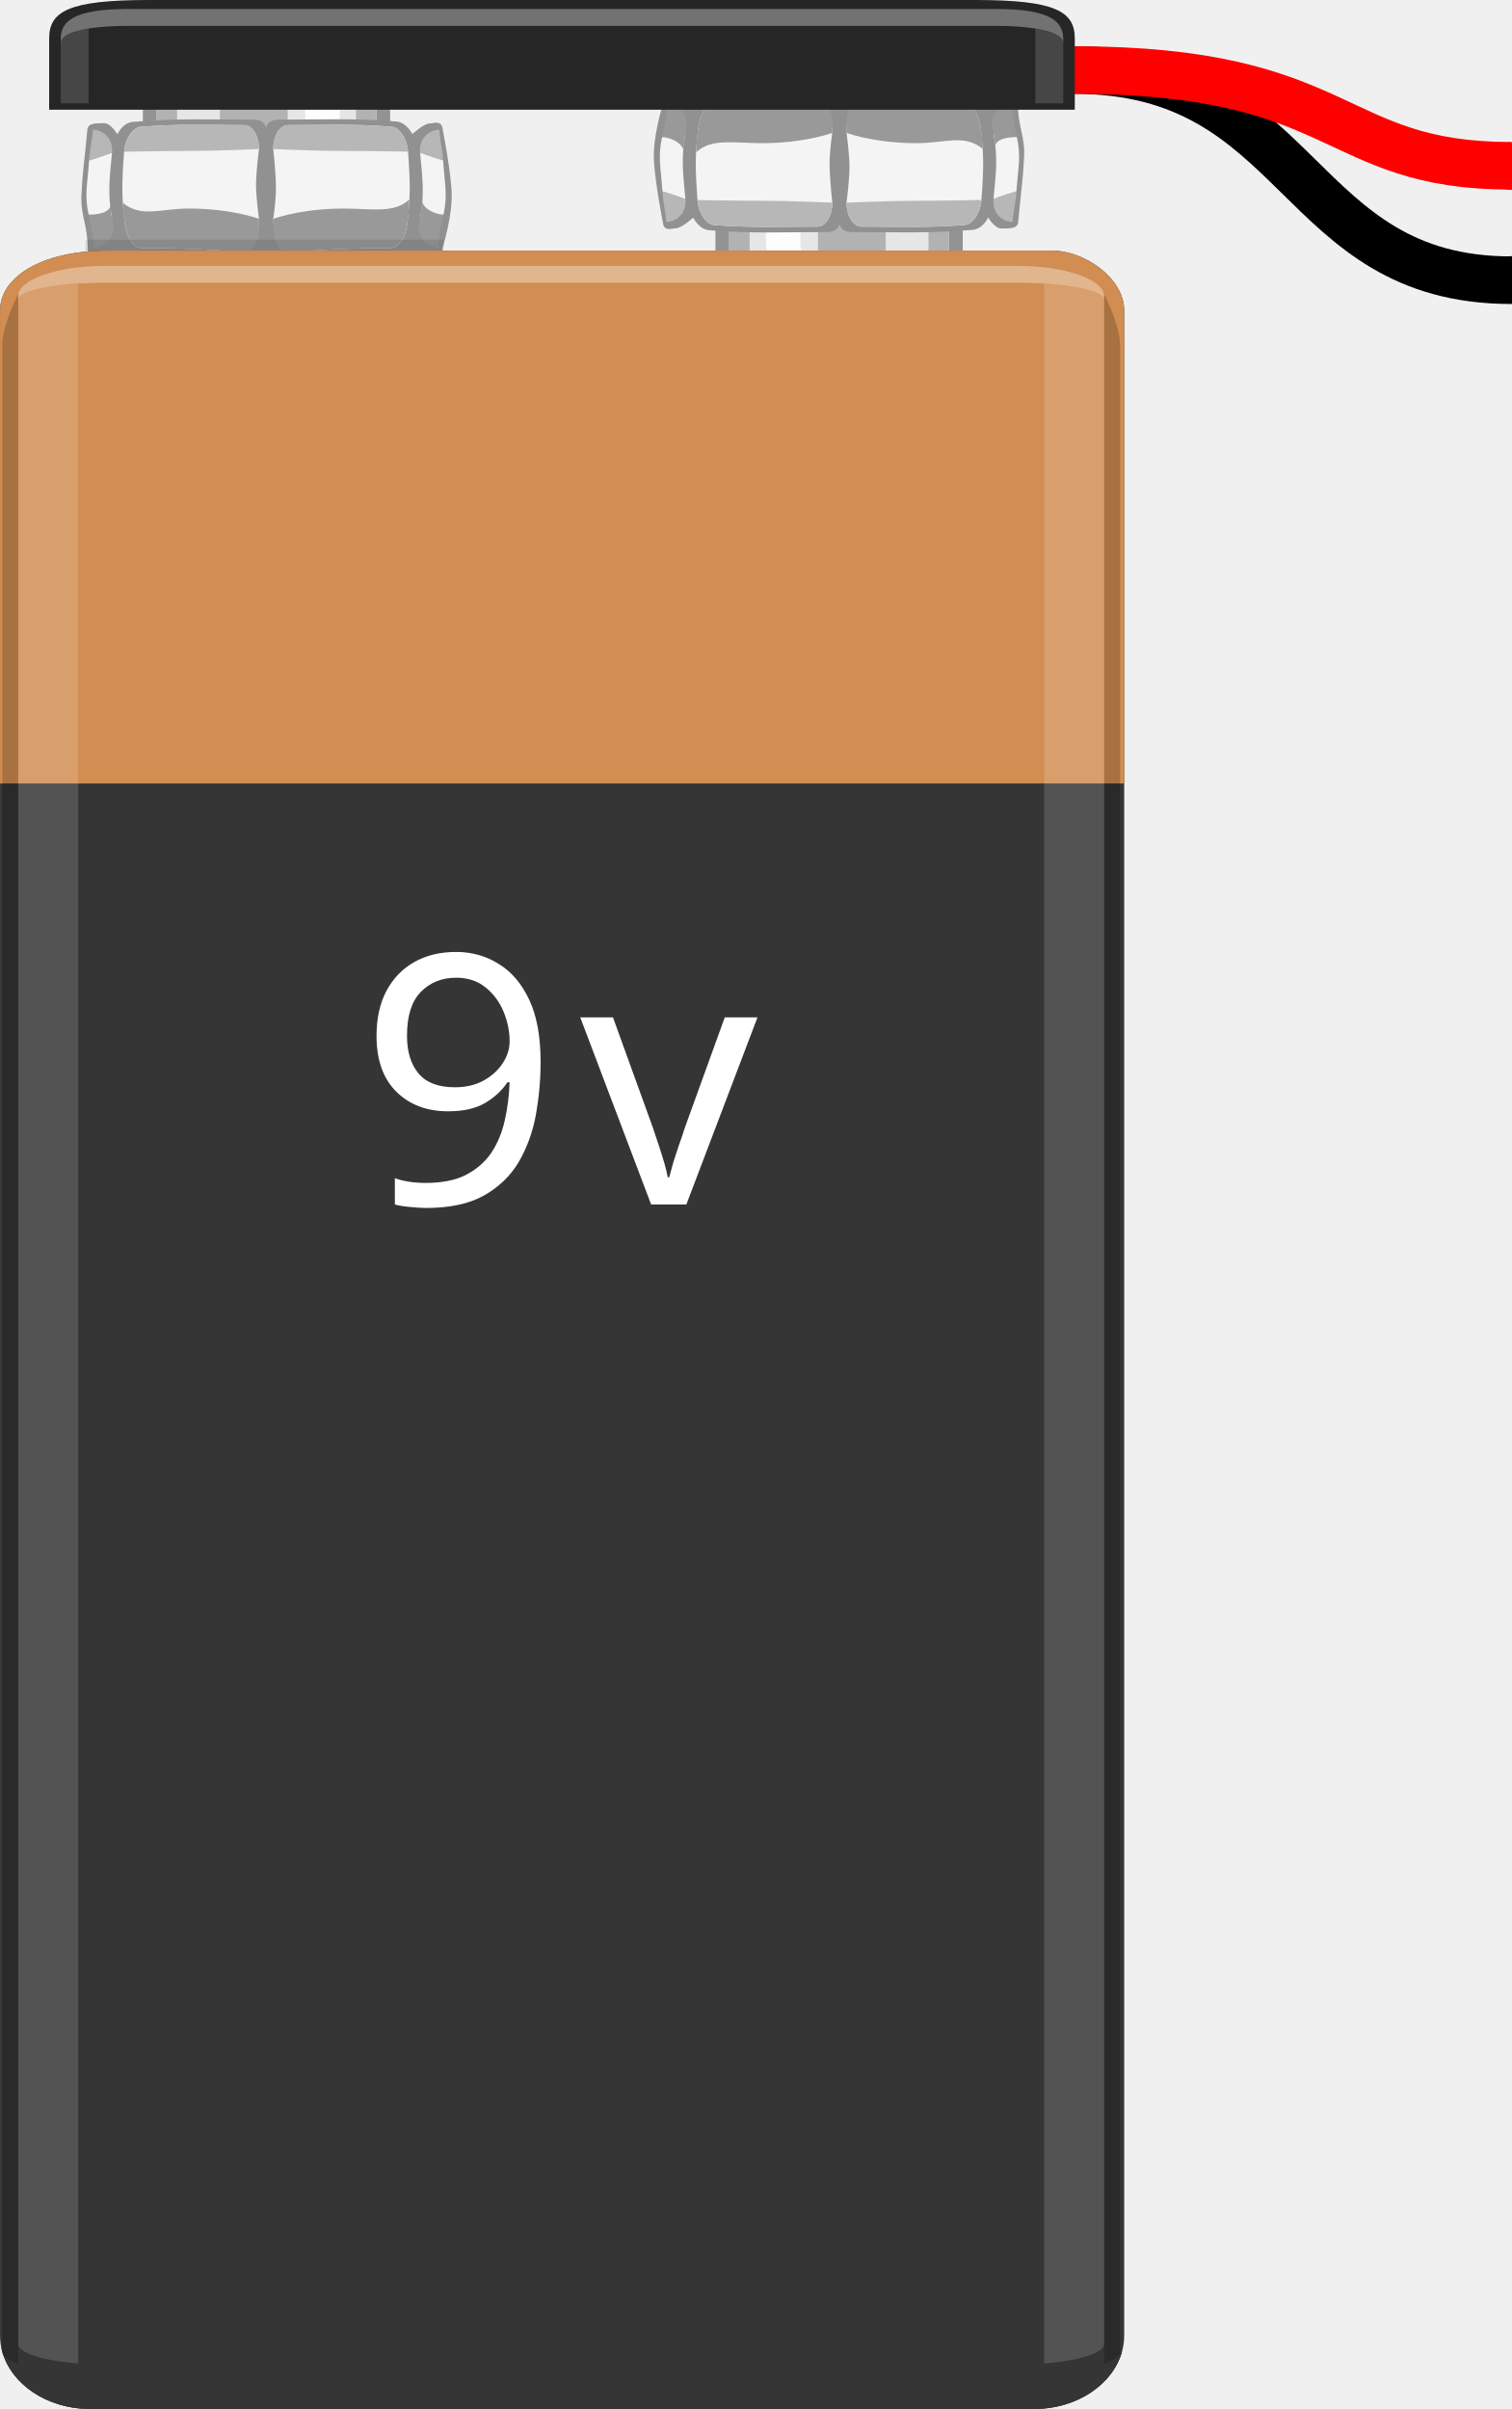
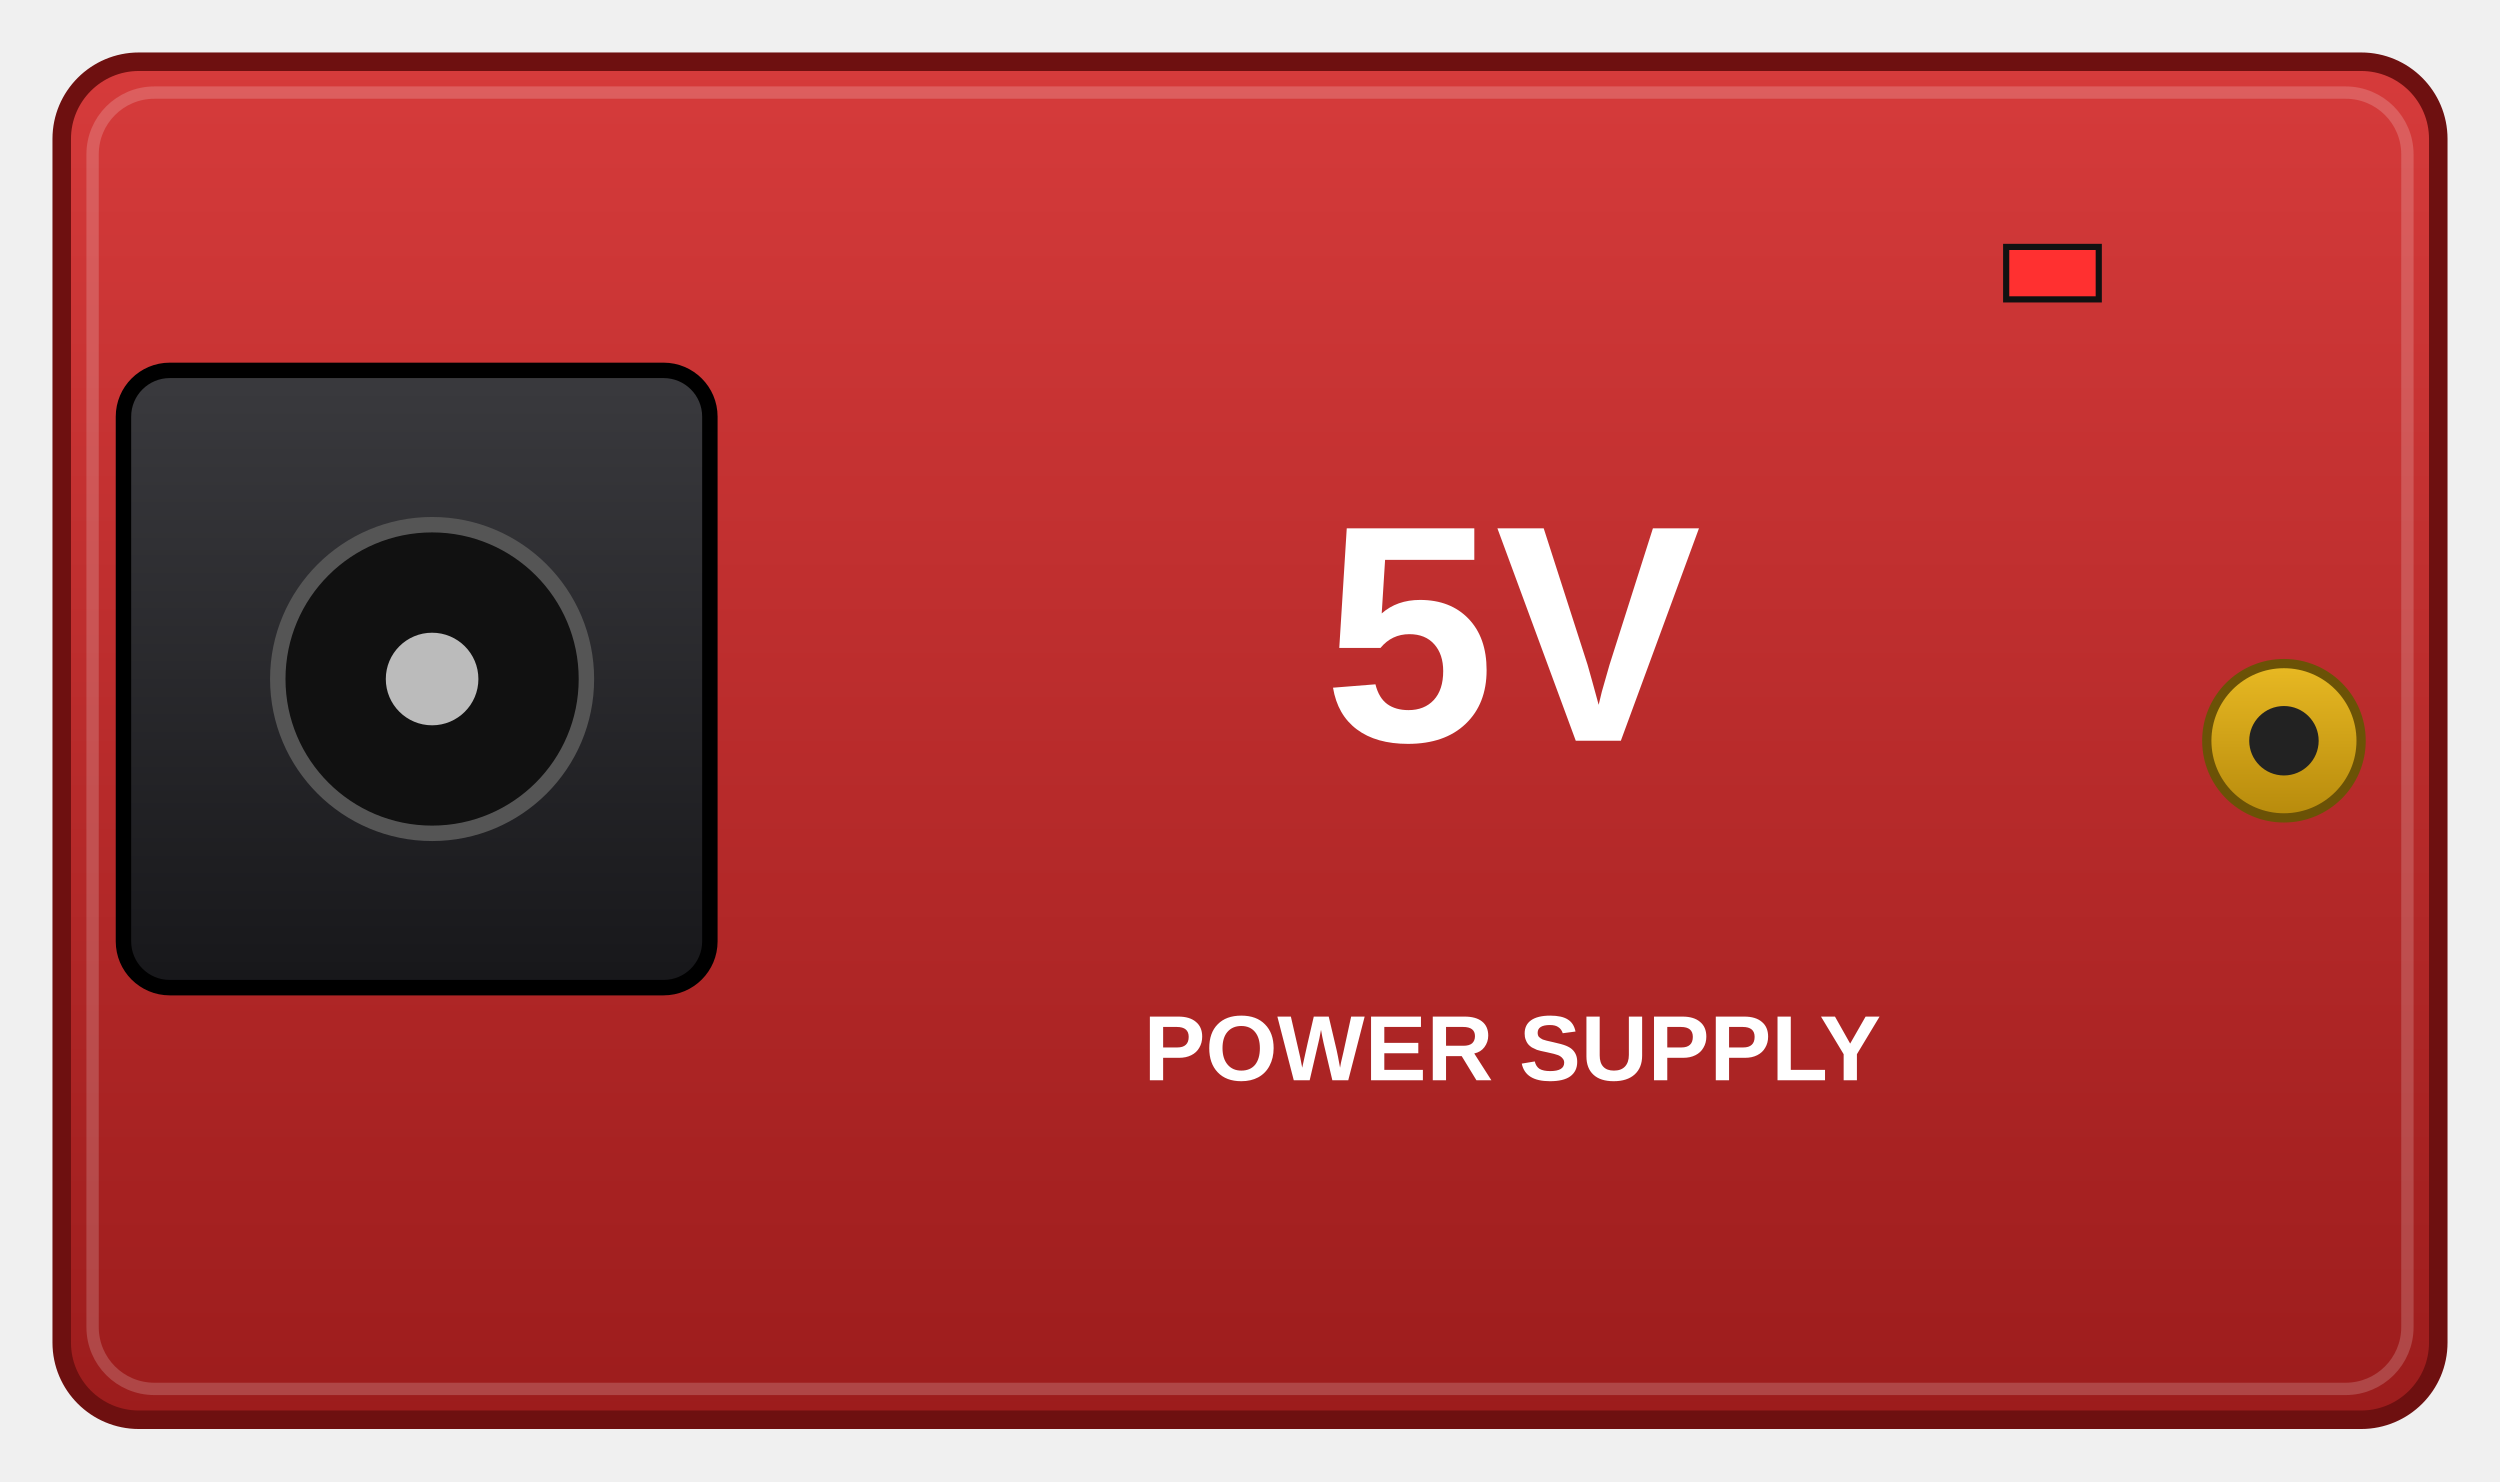
- <svg xmlns="http://www.w3.org/2000/svg" width="1.323in" x="0px" version="1.2" y="0px" height="2.109in" viewBox="0 0 95.269 151.872" baseProfile="tiny" id="svg">
-   <g id="breadboard">
-     <rect width="1.256" x="95" y="16.158" fill="none" height="2.998" id="connector0pin" />
-     <rect width="1.256" x="95" y="8.958" fill="none" height="3" id="connector1pin" />
-     <line id="connector0leg" stroke-linecap="round" x1="95.269" y1="17.65" x2="100.269" y2="17.65" fill="none" stroke="#000000" stroke-width="3" />
-     <line id="connector1leg" stroke-linecap="round" x1="95.269" y1="10.47" x2="100.269" y2="10.47" fill="none" stroke="#FF0000" stroke-width="3" />
-     <g>
-       <g>
-         <path fill="#939393" d="M9.572,13.877h14.457c0.312,0,0.566-0.255,0.566-0.567V5.091c0-0.312-0.255-0.567-0.566-0.567h-7.229H9.572c-0.312,0-0.566,0.255-0.566,0.567v8.219C9.006,13.623,9.261,13.877,9.572,13.877z M9.876,5.188c0-0.304,0.248-0.552,0.552-0.552h6.373h6.373c0.304,0,0.552,0.248,0.552,0.552v8.025c0,0.304-0.248,0.552-0.552,0.552H10.428c-0.304,0-0.552-0.248-0.552-0.552V5.188z" />
-         <path fill="#B2B2B2" d="M10.428,13.765h6.373h6.373c0.304,0,0.552-0.248,0.552-0.552V5.188c0-0.304-0.248-0.552-0.552-0.552h-6.373h-6.373c-0.304,0-0.552,0.248-0.552,0.552v8.025C9.876,13.517,10.124,13.765,10.428,13.765z" />
-         <path fill="#E6E6E6" d="M11.673,13.676h5.128h5.128c0.28,0,0.51-0.229,0.51-0.51v-7.62c0-0.281-0.229-0.51-0.51-0.51h-3.981c0.109,0.094,0.186,0.232,0.186,0.396v6.865c0,0.281-0.21,0.51-0.466,0.51h-0.866h-2.474c-0.256,0-0.466-0.229-0.466-0.51V5.433c0-0.164,0.076-0.303,0.186-0.396h-2.374c-0.28,0-0.51,0.229-0.51,0.51v7.62C11.163,13.448,11.393,13.676,11.673,13.676z" />
-         <path opacity="0.9" fill="#FFFFFF" d="M19.241,5.759c0-0.299-0.199-0.542-0.442-0.542h2.173c0.244,0,0.443,0.243,0.443,0.542v7.277c0,0.299-0.199,0.542-0.443,0.542h-2.173c0.243,0,0.442-0.243,0.442-0.542V5.759z" />
-       </g>
-       <rect width="15.547" x="9.017" opacity="0.1" y="4.564" height="1.547" />
-     </g>
-     <g>
-       <path fill="#919191" d="M27.12,7.778c-0.384-0.017-1.126,0.673-1.126,0.673s-0.365-0.743-1.012-0.792c-2.887-0.216-4.328-0.119-7.214-0.119c-0.39,0-0.813-0.014-0.996,0.491C16.592,7.526,16.17,7.54,15.779,7.54c-2.945,0-4.413-0.086-7.36,0.137C7.704,7.73,7.402,8.467,7.402,8.467S6.98,7.749,6.55,7.768c-0.519,0.01-1.007-0.029-1.046,0.418c-0.152,1.734-0.295,2.528-0.371,4.083c-0.065,1.324,0.391,1.901,0.391,3.378c0,1.017,0.904,2.17,1.673,2.17c2.716,0,4.074-0.062,6.79,0.143c1.206,0.091,2.451-0.142,2.786-1.229c0.336,1.088,1.585,1.323,2.791,1.232c2.715-0.204,4.072-0.146,6.788-0.146c0.768,0,1.538-1.234,1.538-2.171c0,0,0.683-2.106,0.574-3.675S27.908,8.17,27.908,8.17C27.854,7.531,27.305,7.786,27.12,7.778z" />
-       <g>
-         <path fill="#F4F4F4" d="M5.615,10.111c0.849-0.252,1.446-0.492,1.446-0.492c-0.174,1.797-0.276,2.646,0.001,4.163c-0.52-0.092-1.006-0.175-1.477-0.25C5.308,12.232,5.519,11.617,5.615,10.111z" />
-         <path fill="#B7B7B7" d="M5.865,8.177c0.747,0.039,1.273,0.642,1.196,1.441c0,0-0.598,0.24-1.446,0.492C5.665,9.337,5.797,8.951,5.865,8.177z" />
-         <path fill="#999999" d="M6.958,12.878c0.015,0.599,0.095,0.822,0.188,1.341c0.121,0.68-0.505,1.354-1.258,1.407c0-0.926-0.131-1.295-0.302-2.095C6.145,13.532,6.971,13.42,6.958,12.878z" />
-       </g>
-       <g>
-         <path fill="#F4F4F4" d="M7.822,9.568c0.062-0.835,0.548-1.543,1.064-1.58c2.619-0.189,3.907-0.101,6.508-0.101c0.515,0,0.932,0.675,0.932,1.51c0,0-0.187,1.416-0.187,2.246s0.187,2.157,0.187,2.157c0,1.239-0.417,2.104-0.932,2.075c-2.601-0.147-3.902-0.24-6.503-0.24c-0.513,0-0.903-0.707-1.001-1.416C7.657,12.519,7.672,11.573,7.822,9.568z" />
-         <g>
-           <path fill="#B7B7B7" d="M8.887,7.988c2.619-0.189,3.907-0.101,6.508-0.101c0.515,0,0.932,0.675,0.932,1.51c0,0-2.748,0.12-4.409,0.12c-1.786,0-4.095,0.051-4.095,0.051C7.885,8.733,8.37,8.025,8.887,7.988z" />
-         </g>
-         <g>
-           <path fill="#999999" d="M8.892,15.635c2.601,0,3.902,0.093,6.503,0.24c0.515,0.029,0.932-0.641,0.932-1.472c0-0.245,0-0.368,0-0.613c-1.22-0.396-2.746-0.642-4.407-0.643c-1.797-0.001-3.009,0.599-4.171-0.355c-0.002,0.645,0.067,0.879,0.143,1.427C7.988,14.928,8.379,15.635,8.892,15.635z" />
-         </g>
-       </g>
-       <g>
-         <path fill="#F4F4F4" d="M27.931,10.108c-0.851-0.254-1.449-0.494-1.449-0.494c0.171,1.797,0.272,2.65,0,4.168c0.52-0.092,1.004-0.175,1.476-0.25C28.232,12.232,28.028,11.614,27.931,10.108z" />
-         <path fill="#B7B7B7" d="M27.683,8.174c-0.747,0.037-1.277,0.64-1.201,1.439c0,0,0.599,0.24,1.449,0.494C27.881,9.334,27.751,8.948,27.683,8.174z" />
-         <path fill="#999999" d="M26.584,12.547c0.006,0.715-0.072,1.037-0.184,1.672c-0.119,0.68,0.506,1.354,1.259,1.407c0-0.926,0.129-1.295,0.298-2.095C27.535,13.532,26.589,13.198,26.584,12.547z" />
-       </g>
-       <g>
-         <path fill="#F4F4F4" d="M25.722,9.562c-0.062-0.835-0.546-1.541-1.062-1.578c-2.617-0.187-3.907-0.097-6.507-0.097c-0.515,0-0.928,0.675-0.928,1.51c0,0,0.169,1.522,0.169,2.435s-0.169,1.968-0.169,1.968c0,0.832,0.413,2.108,0.928,2.08c2.6-0.144,3.901-0.244,6.501-0.244c0.513,0,0.904-0.707,0.999-1.416C25.882,12.519,25.868,11.567,25.722,9.562z" />
-         <g>
-           <path fill="#B7B7B7" d="M24.66,7.984c-2.617-0.187-3.907-0.097-6.507-0.097c-0.515,0-0.928,0.675-0.928,1.51c0,0,2.744,0.12,4.405,0.12c1.786,0,4.091,0.045,4.091,0.045C25.66,8.727,25.176,8.021,24.66,7.984z" />
-         </g>
-         <g>
-           <path fill="#999999" d="M24.654,15.635c-2.6,0-3.901,0.101-6.501,0.244c-0.515,0.028-0.928-0.642-0.928-1.474c0-0.245,0-0.368,0-0.614c1.219-0.395,2.745-0.642,4.405-0.644c1.796-0.002,3.2,0.334,4.164-0.567c0.001,0.711-0.059,1.019-0.142,1.639C25.559,14.928,25.167,15.635,24.654,15.635z" />
-         </g>
-       </g>
-     </g>
-     <g>
-       <path fill="#939393" d="M60.123,7.342H45.666c-0.312,0-0.566,0.255-0.566,0.567v8.219c0,0.312,0.255,0.567,0.566,0.567h7.229h7.229c0.312,0,0.566-0.255,0.566-0.567V7.91C60.689,7.597,60.435,7.342,60.123,7.342z M59.819,16.032c0,0.304-0.248,0.552-0.552,0.552h-6.373h-6.373c-0.304,0-0.552-0.248-0.552-0.552V8.006c0-0.304,0.248-0.552,0.552-0.552h12.746c0.304,0,0.552,0.248,0.552,0.552V16.032z" />
-       <path fill="#B2B2B2" d="M59.268,7.455h-6.373h-6.373c-0.304,0-0.552,0.248-0.552,0.552v8.025c0,0.304,0.248,0.552,0.552,0.552h6.373h6.373c0.304,0,0.552-0.248,0.552-0.552V8.006C59.819,7.703,59.571,7.455,59.268,7.455z" />
-       <path fill="#E6E6E6" d="M58.022,7.543h-5.128h-5.128c-0.28,0-0.51,0.229-0.51,0.51v7.62c0,0.281,0.229,0.51,0.51,0.51h3.981c-0.109-0.094-0.186-0.232-0.186-0.396V8.921c0-0.281,0.21-0.51,0.466-0.51h0.866h2.474c0.256,0,0.466,0.229,0.466,0.51v6.865c0,0.164-0.076,0.303-0.186,0.396h2.374c0.28,0,0.51-0.229,0.51-0.51v-7.62C58.532,7.772,58.303,7.543,58.022,7.543z" />
-       <path opacity="0.9" fill="#FFFFFF" d="M50.454,15.46c0,0.299,0.199,0.542,0.442,0.542h-2.173c-0.244,0-0.443-0.243-0.443-0.542V8.183c0-0.299,0.199-0.542,0.443-0.542h2.173c-0.243,0-0.442,0.243-0.442,0.542V15.46z" />
-     </g>
-     <rect width="15.547" x="45.132" y="15.109" fill="none" height="1.547" />
-     <rect width="22.592" x="5.382" opacity="0.1" y="15.109" height="1.547" />
-     <path fill="#353535" d="M5.67,151.871h0.06c-0.099,0-0.195-0.007-0.293-0.01C5.515,151.864,5.591,151.871,5.67,151.871z" />
-     <path fill="#353535" d="M5.111,151.847c-0.021-0.001-0.041-0.004-0.062-0.006C5.07,151.843,5.091,151.846,5.111,151.847z" />
-     <path opacity="0.35" d="M5.437,151.861c-0.108-0.004-0.219-0.005-0.325-0.014C5.218,151.855,5.327,151.857,5.437,151.861z" />
-     <path fill="#353535" d="M70.727,148.251c-0.606,0.896-2.843,1.566-5.498,1.566H5.729c-3.117,0-5.666-0.924-5.666-2.052v0.124c0.36,2.076,2.42,3.721,4.986,3.951c0.021,0.002,0.041,0.005,0.062,0.006c0.106,0.009,0.217,0.01,0.325,0.014c0.098,0.003,0.194,0.01,0.293,0.01h59.469C67.893,151.871,70.159,150.315,70.727,148.251z" />
-     <path opacity="0.35" d="M70.727,148.251c-0.606,0.896-2.843,1.566-5.498,1.566H5.729c-3.117,0-5.666-0.924-5.666-2.052v0.124c0.36,2.076,2.42,3.721,4.986,3.951c0.021,0.002,0.041,0.005,0.062,0.006c0.106,0.009,0.217,0.01,0.325,0.014c0.098,0.003,0.194,0.01,0.293,0.01h59.469C67.893,151.871,70.159,150.315,70.727,148.251z" />
-     <g>
-       <g>
-         <path fill="#353535" d="M66.331,15.798c1.985,0,4.536,1.702,4.536,3.783v127.662c0,2.545-2.551,4.627-5.669,4.627H5.67c-3.118,0-5.669-2.082-5.669-4.627V19.582c0-2.081,2.551-3.783,6.802-3.783H66.331z" />
-         <path fill="#D18D52" d="M70.867,49.394H0.001V19.582c0-2.08,2.551-3.783,6.802-3.783h59.528c1.985,0,4.536,1.703,4.536,3.783V49.394z" />
-       </g>
-       <path opacity="0.15" fill="#FFFFFF" d="M69.604,147.766c0,0.575-1.594,1.067-3.783,1.237V17.89c2.189,0.139,3.783,0.541,3.783,1.012V147.766z" />
-       <path opacity="0.15" fill="#FFFFFF" d="M1.145,147.766c0,0.575,1.594,1.067,3.783,1.237V17.89c-2.189,0.139-3.783,0.541-3.783,1.012V147.766z" />
-       <path opacity="0.35" fill="#FFFFFF" d="M1.145,18.89c0-0.586,2.464-1.065,5.477-1.065h57.507c3.013,0,5.477,0.479,5.477,1.065v-0.218c0-1.052-2.464-1.913-5.477-1.913H6.621c-3.013,0-5.477,0.861-5.477,1.913V18.89z" />
-       <g opacity="0.2">
-         <path d="M69.604,18.521c0,0,0,128.894,0,130.529c0.628-0.297,0.628-0.297,1-0.646c0-0.625,0-126.22,0-126.681C70.604,20.658,69.897,19.162,69.604,18.521z" />
-       </g>
-       <g opacity="0.2">
-         <path d="M1.145,18.521c0,0,0,128.894,0,130.529c-0.628-0.297-0.628-0.297-1-0.646c0-0.625,0-126.22,0-126.681C0.145,20.658,0.852,19.162,1.145,18.521z" />
-       </g>
-     </g>
-     <path fill="none" stroke="#000000" stroke-width="3" d="M67.713,4.415c14.469,0,13.856,13.249,27.556,13.249" />
-     <path fill="none" stroke="#FF0000" stroke-width="3" d="M67.713,4.417c17.259,0,16.104,6.035,27.556,6.035" />
-     <g>
-       <path fill="#919191" d="M42.569,14.396c0.384,0.017,1.126-0.673,1.126-0.673s0.365,0.743,1.012,0.792c2.887,0.216,4.328,0.119,7.214,0.119c0.39,0,0.813,0.014,0.996-0.491c0.181,0.505,0.603,0.491,0.993,0.491c2.945,0,4.413,0.086,7.36-0.137c0.715-0.054,1.017-0.791,1.017-0.791s0.422,0.719,0.853,0.699c0.519-0.01,1.007,0.029,1.046-0.418c0.152-1.734,0.295-2.528,0.371-4.083c0.065-1.324-0.391-1.901-0.391-3.378c0-1.017-0.904-2.17-1.673-2.17c-2.716,0-4.074,0.062-6.79-0.143c-1.206-0.091-2.451,0.142-2.786,1.229c-0.336-1.088-1.585-1.323-2.791-1.232c-2.715,0.204-4.072,0.146-6.788,0.146c-0.768,0-1.538,1.234-1.538,2.171c0,0-0.683,2.106-0.574,3.675s0.556,3.802,0.556,3.802C41.836,14.643,42.385,14.388,42.569,14.396z" />
-       <g>
-         <path fill="#F4F4F4" d="M64.074,12.063c-0.849,0.252-1.446,0.492-1.446,0.492c0.174-1.797,0.276-2.646-0.001-4.163c0.52,0.092,1.006,0.175,1.477,0.25C64.382,9.942,64.171,10.557,64.074,12.063z" />
-         <path fill="#B7B7B7" d="M63.824,13.997c-0.747-0.039-1.273-0.642-1.196-1.441c0,0,0.598-0.24,1.446-0.492C64.024,12.836,63.893,13.223,63.824,13.997z" />
-         <path fill="#999999" d="M62.731,9.295c-0.015-0.599-0.095-0.822-0.188-1.341c-0.121-0.68,0.505-1.354,1.258-1.407c0,0.926,0.131,1.295,0.302,2.095C63.545,8.642,62.719,8.753,62.731,9.295z" />
-       </g>
-       <g>
-         <path fill="#F4F4F4" d="M61.867,12.606c-0.062,0.835-0.548,1.543-1.064,1.58c-2.619,0.189-3.907,0.101-6.508,0.101c-0.515,0-0.932-0.675-0.932-1.51c0,0,0.187-1.416,0.187-2.246s-0.187-2.157-0.187-2.157c0-1.239,0.417-2.104,0.932-2.075c2.601,0.147,3.902,0.24,6.503,0.24c0.513,0,0.903,0.707,1.001,1.416C62.032,9.655,62.018,10.601,61.867,12.606z" />
-         <g>
-           <path fill="#B7B7B7" d="M60.803,14.186c-2.619,0.189-3.907,0.101-6.508,0.101c-0.515,0-0.932-0.675-0.932-1.51c0,0,2.748-0.12,4.409-0.12c1.786,0,4.095-0.051,4.095-0.051C61.805,13.441,61.319,14.149,60.803,14.186z" />
-         </g>
-         <g>
-           <path fill="#999999" d="M60.798,6.539c-2.601,0-3.902-0.093-6.503-0.24c-0.515-0.029-0.932,0.641-0.932,1.472c0,0.245,0,0.368,0,0.613c1.22,0.396,2.746,0.642,4.407,0.643c1.797,0.001,3.009-0.599,4.171,0.355c0.002-0.645-0.067-0.879-0.143-1.427C61.701,7.246,61.311,6.539,60.798,6.539z" />
-         </g>
-       </g>
-       <g>
-         <path fill="#F4F4F4" d="M41.759,12.066c0.851,0.254,1.449,0.494,1.449,0.494c-0.171-1.797-0.272-2.65,0-4.168c-0.52,0.092-1.004,0.175-1.476,0.25C41.457,9.942,41.661,10.56,41.759,12.066z" />
-         <path fill="#B7B7B7" d="M42.007,14c0.747-0.037,1.277-0.64,1.201-1.439c0,0-0.599-0.24-1.449-0.494C41.809,12.839,41.938,13.226,42.007,14z" />
-         <path fill="#999999" d="M43.105,9.626c-0.006-0.715,0.072-1.037,0.184-1.672c0.119-0.68-0.506-1.354-1.259-1.407c0,0.926-0.129,1.295-0.298,2.095C42.154,8.642,43.101,8.976,43.105,9.626z" />
-       </g>
-       <g>
-         <path fill="#F4F4F4" d="M43.968,12.612c0.062,0.835,0.546,1.541,1.062,1.578c2.617,0.187,3.907,0.097,6.507,0.097c0.515,0,0.928-0.675,0.928-1.51c0,0-0.169-1.522-0.169-2.435s0.169-1.968,0.169-1.968c0-0.832-0.413-2.108-0.928-2.08c-2.6,0.144-3.901,0.244-6.501,0.244c-0.513,0-0.904,0.707-0.999,1.416C43.808,9.655,43.821,10.607,43.968,12.612z" />
-         <g>
-           <path fill="#B7B7B7" d="M45.029,14.19c2.617,0.187,3.907,0.097,6.507,0.097c0.515,0,0.928-0.675,0.928-1.51c0,0-2.744-0.12-4.405-0.12c-1.786,0-4.091-0.045-4.091-0.045C44.029,13.447,44.514,14.153,45.029,14.19z" />
-         </g>
-         <g>
-           <path fill="#999999" d="M45.035,6.539c2.6,0,3.901-0.101,6.501-0.244c0.515-0.028,0.928,0.642,0.928,1.474c0,0.245,0,0.368,0,0.614c-1.219,0.395-2.745,0.642-4.405,0.644c-1.796,0.002-3.2-0.334-4.164,0.567c-0.001-0.711,0.059-1.019,0.142-1.639C44.131,7.246,44.522,6.539,45.035,6.539z" />
-         </g>
-       </g>
-     </g>
-     <path fill="#262626" d="M67.753,6.917c0,0,0-3.563,0-4.48C67.753,0.738,66.587,0,61.496,0H9.354C4.263,0,3.097,0.738,3.097,2.437c0,0.917,0,4.48,0,4.48H67.753z" />
-     <path opacity="0.35" fill="#FFFFFF" d="M62.767,0.566c3.609,0,4.257,0.861,4.257,1.913v0.218c0-0.586-1.447-1.065-4.257-1.065H8.082c-2.81,0-4.257,0.479-4.257,1.065V2.479c0-1.052,0.647-1.913,4.257-1.913H62.767z" />
-     <path opacity="0.15" fill="#FFFFFF" d="M5.586,1.815c-1.152,0.188-1.761,0.51-1.761,0.882v3.817h1.761V1.815z" />
-     <path opacity="0.15" fill="#FFFFFF" d="M65.263,1.815c1.152,0.188,1.761,0.51,1.761,0.882v3.817h-1.761V1.815z" />
-     <g>
-       <text fill="#FFFFFF" font-family="Droid Sans" transform="matrix(1 0 0 1 22.6406 75.9355)" font-size="22">9</text>
-       <text fill="#FFFFFF" font-family="Droid Sans" transform="matrix(1 0 0 1 36.5776 75.936)" font-size="22">v</text>
-     </g>
-   </g>
+ <svg xmlns="http://www.w3.org/2000/svg" viewBox="0 0 162 96" width="162" height="96">
+   <defs>
+     <linearGradient id="gB" x1="0" y1="0" x2="0" y2="1">
+       <stop offset="0" stop-color="#2b6fd0" />
+       <stop offset="1" stop-color="#14489c" />
+     </linearGradient>
+     <linearGradient id="gG" x1="0" y1="0" x2="0" y2="1">
+       <stop offset="0" stop-color="#2f9a4f" />
+       <stop offset="1" stop-color="#176b33" />
+     </linearGradient>
+     <linearGradient id="gR" x1="0" y1="0" x2="0" y2="1">
+       <stop offset="0" stop-color="#d63b3b" />
+       <stop offset="1" stop-color="#9c1c1c" />
+     </linearGradient>
+     <linearGradient id="gP" x1="0" y1="0" x2="0" y2="1">
+       <stop offset="0" stop-color="#6a3aa8" />
+       <stop offset="1" stop-color="#43207c" />
+     </linearGradient>
+     <linearGradient id="gK" x1="0" y1="0" x2="0" y2="1">
+       <stop offset="0" stop-color="#3a3a3e" />
+       <stop offset="1" stop-color="#17171a" />
+     </linearGradient>
+     <linearGradient id="gY" x1="0" y1="0" x2="0" y2="1">
+       <stop offset="0" stop-color="#e8b923" />
+       <stop offset="1" stop-color="#b78a0c" />
+     </linearGradient>
+     <linearGradient id="gM" x1="0" y1="0" x2="0" y2="1">
+       <stop offset="0" stop-color="#f2f2f2" />
+       <stop offset="0.5" stop-color="#b9bcc0" />
+       <stop offset="1" stop-color="#8b8e93" />
+     </linearGradient>
+     <linearGradient id="gV" x1="0" y1="0" x2="1" y2="0">
+       <stop offset="0" stop-color="#8d9094" />
+       <stop offset="0.35" stop-color="#f4f4f4" />
+       <stop offset="1" stop-color="#7c7f84" />
+     </linearGradient>
+     <radialGradient id="gGl" cx="0.35" cy="0.3" r="0.8">
+       <stop offset="0" stop-color="#ffffff" stop-opacity=".9" />
+       <stop offset="1" stop-color="#cfe6f5" stop-opacity=".35" />
+     </radialGradient>
+   </defs>
+   <rect x="4" y="4" width="154" height="88" rx="5" fill="url(#gR)" stroke="#6e1010" stroke-width="1.2" />
+   <rect x="6" y="6" width="150" height="84" rx="4" fill="none" stroke="#fff" stroke-opacity=".18" stroke-width=".8" />
+   <rect x="8" y="24" width="38" height="40" rx="3" fill="url(#gK)" stroke="#000" />
+   <circle cx="28" cy="44" r="10" fill="#111" stroke="#555" />
+   <circle cx="28" cy="44" r="3" fill="#bbb" />
+   <text x="98" y="48" font-family="Arial,Helvetica,sans-serif" font-size="20" font-weight="bold" fill="#fff" text-anchor="middle">5V</text>
+   <text x="98" y="70" font-family="Arial,Helvetica,sans-serif" font-size="6" font-weight="bold" fill="#fff" text-anchor="middle">POWER SUPPLY</text>
+   <rect x="130" y="16" width="6" height="3.4" fill="#ff3030" stroke="#111" stroke-width=".4" />
+   <circle cx="148" cy="48" r="5" fill="url(#gY)" stroke="#6b5206" stroke-width=".6" />
+   <circle cx="148" cy="48" r="2.25" fill="#222" />
</svg>
